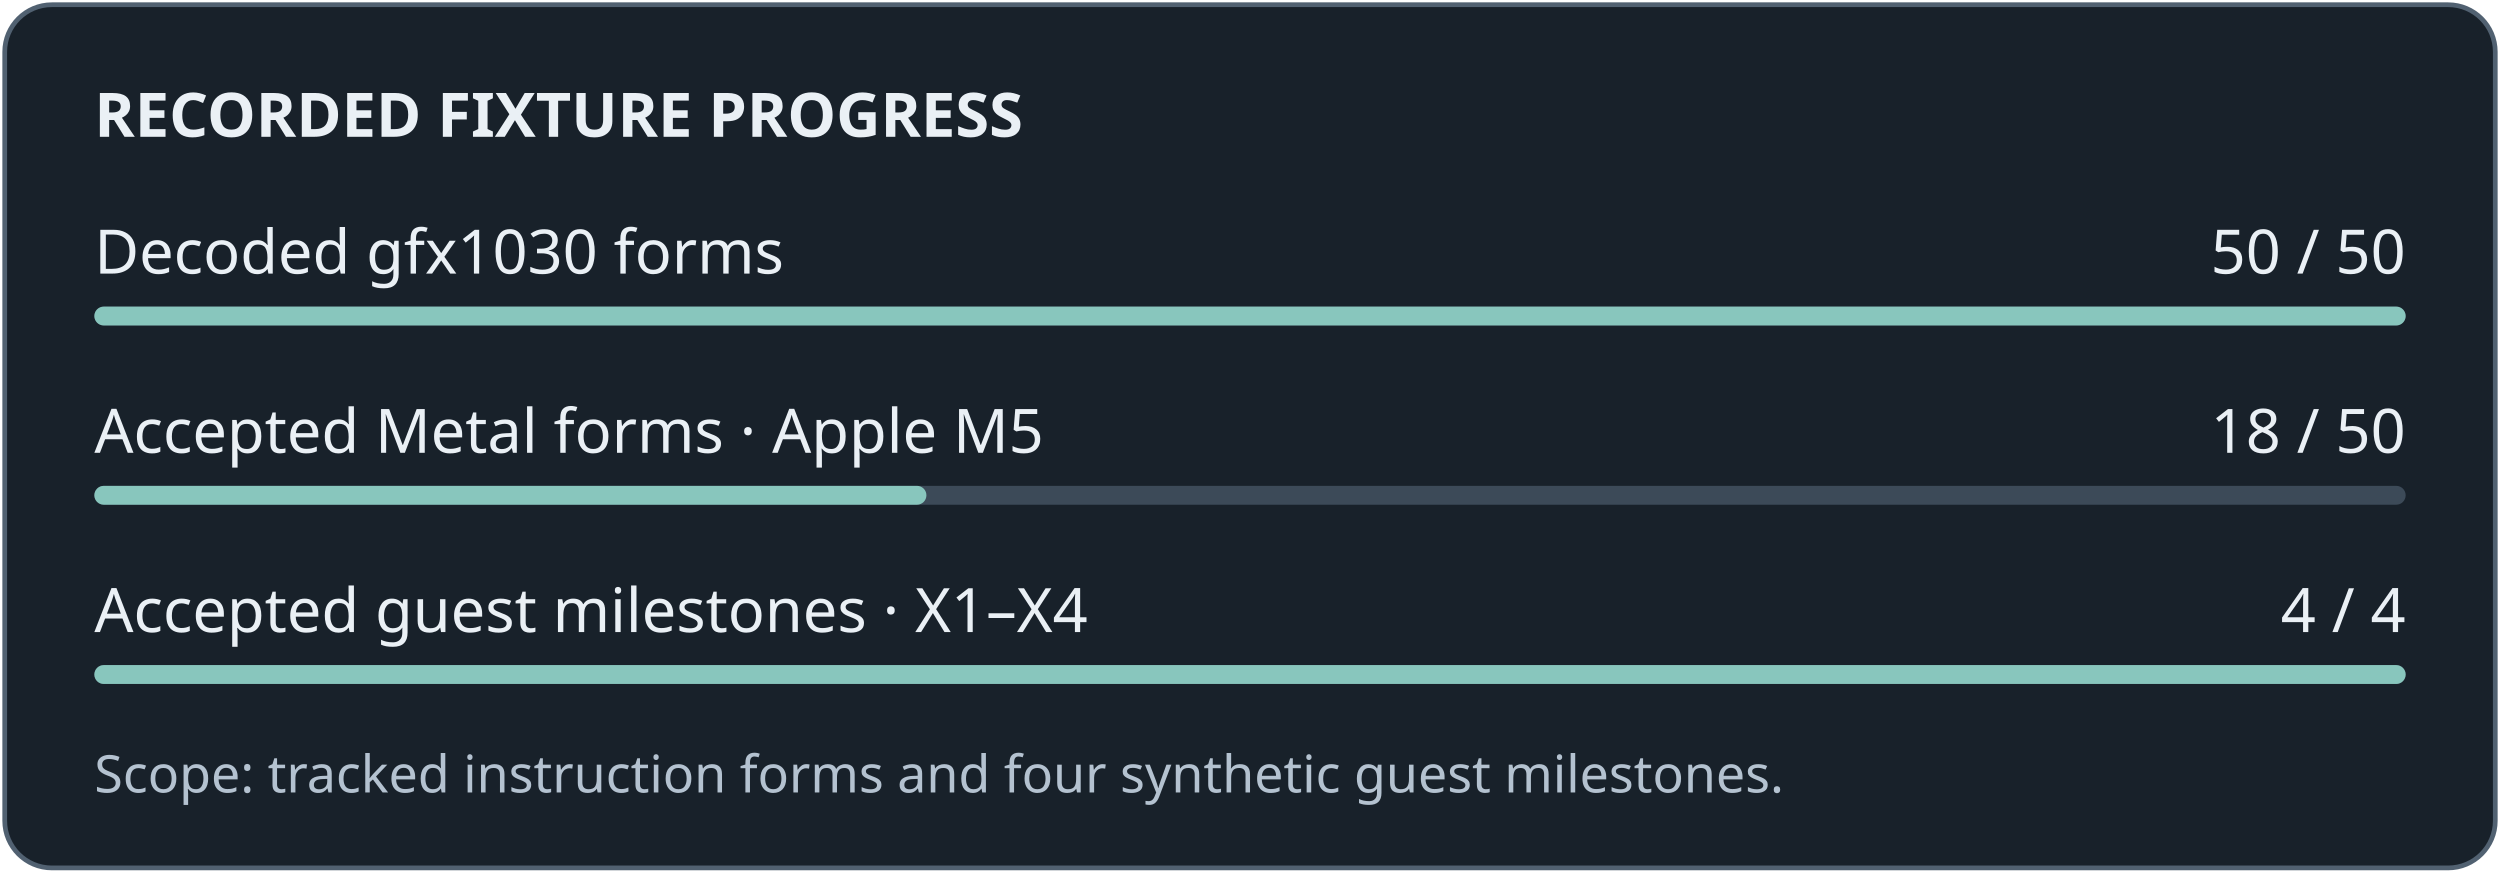
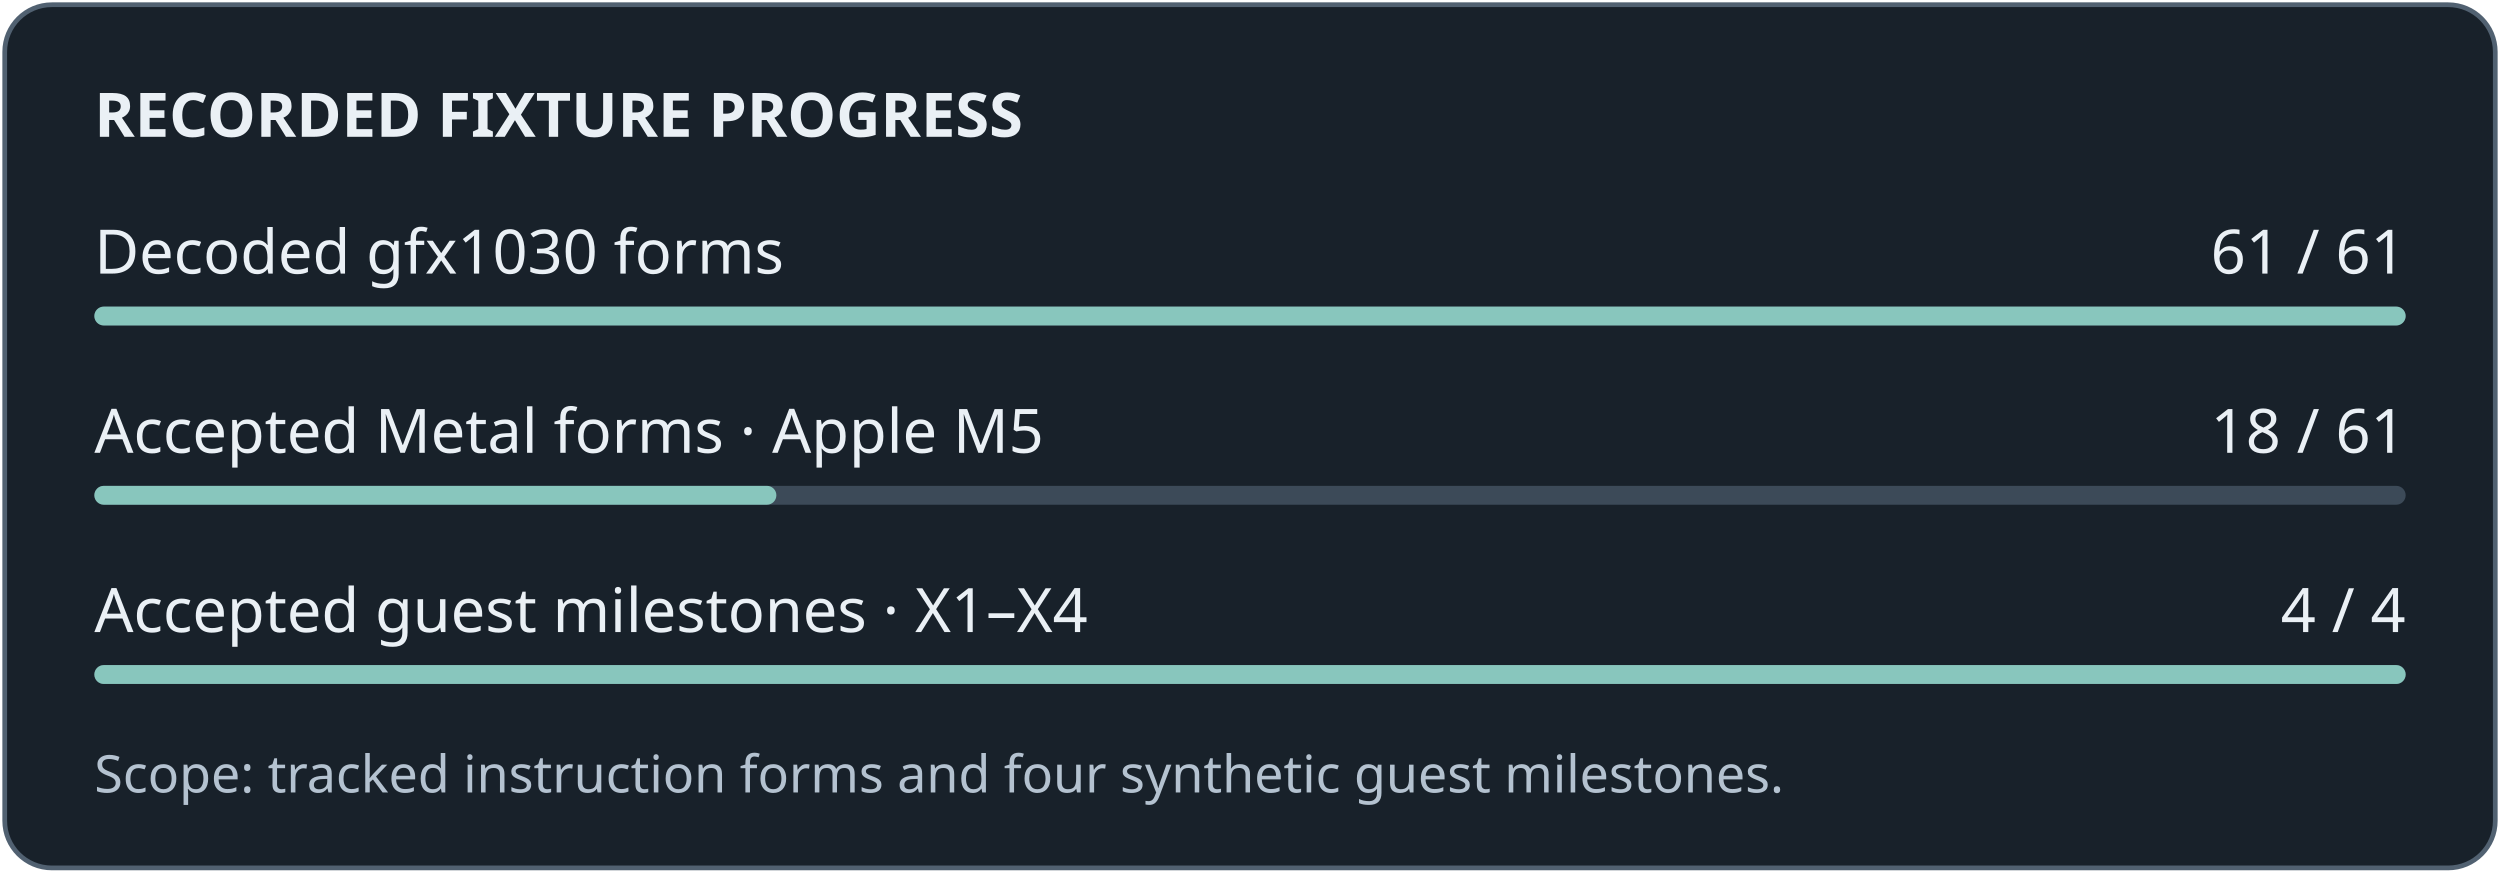
<svg xmlns="http://www.w3.org/2000/svg" width="530" height="185" viewBox="0 0 530 185" role="img" aria-labelledby="title description">
  <rect x="1" y="1" width="528" height="183" rx="10" fill="#18212a" stroke="#516171" />
  <g font-family="system-ui,sans-serif" fill="#eaf0f5">
    <text x="20" y="29" font-size="13" font-weight="700">RECORDED FIXTURE PROGRESS</text>
    <text x="20" y="58" font-size="13">Decoded gfx1030 forms</text>
-     <text x="510" y="58" font-size="13" text-anchor="end">50 / 50</text>
+     <text x="510" y="58" font-size="13" text-anchor="end">61 / 61</text>
    <rect x="20" y="65" width="490" height="4" rx="2" fill="#3c4a58" />
    <rect x="20" y="65" width="490.00" height="4" rx="2" fill="#88c6bd" />
    <text x="20" y="96" font-size="13">Accepted Metal forms · Apple M5</text>
-     <text x="510" y="96" font-size="13" text-anchor="end">18 / 50</text>
+     <text x="510" y="96" font-size="13" text-anchor="end">18 / 61</text>
    <rect x="20" y="103" width="490" height="4" rx="2" fill="#3c4a58" />
-     <rect x="20" y="103" width="176.40" height="4" rx="2" fill="#88c6bd" />
+     <rect x="20" y="103" width="144.59" height="4" rx="2" fill="#88c6bd" />
    <text x="20" y="134" font-size="13">Accepted guest milestones · X1–X4</text>
    <text x="510" y="134" font-size="13" text-anchor="end">4 / 4</text>
    <rect x="20" y="141" width="490" height="4" rx="2" fill="#3c4a58" />
    <rect x="20" y="141" width="490.00" height="4" rx="2" fill="#88c6bd" />
    <text x="20" y="168" font-size="11" fill="#b4c2d0">Scope: tracked instruction forms and four synthetic guest milestones.</text>
  </g>
</svg>
